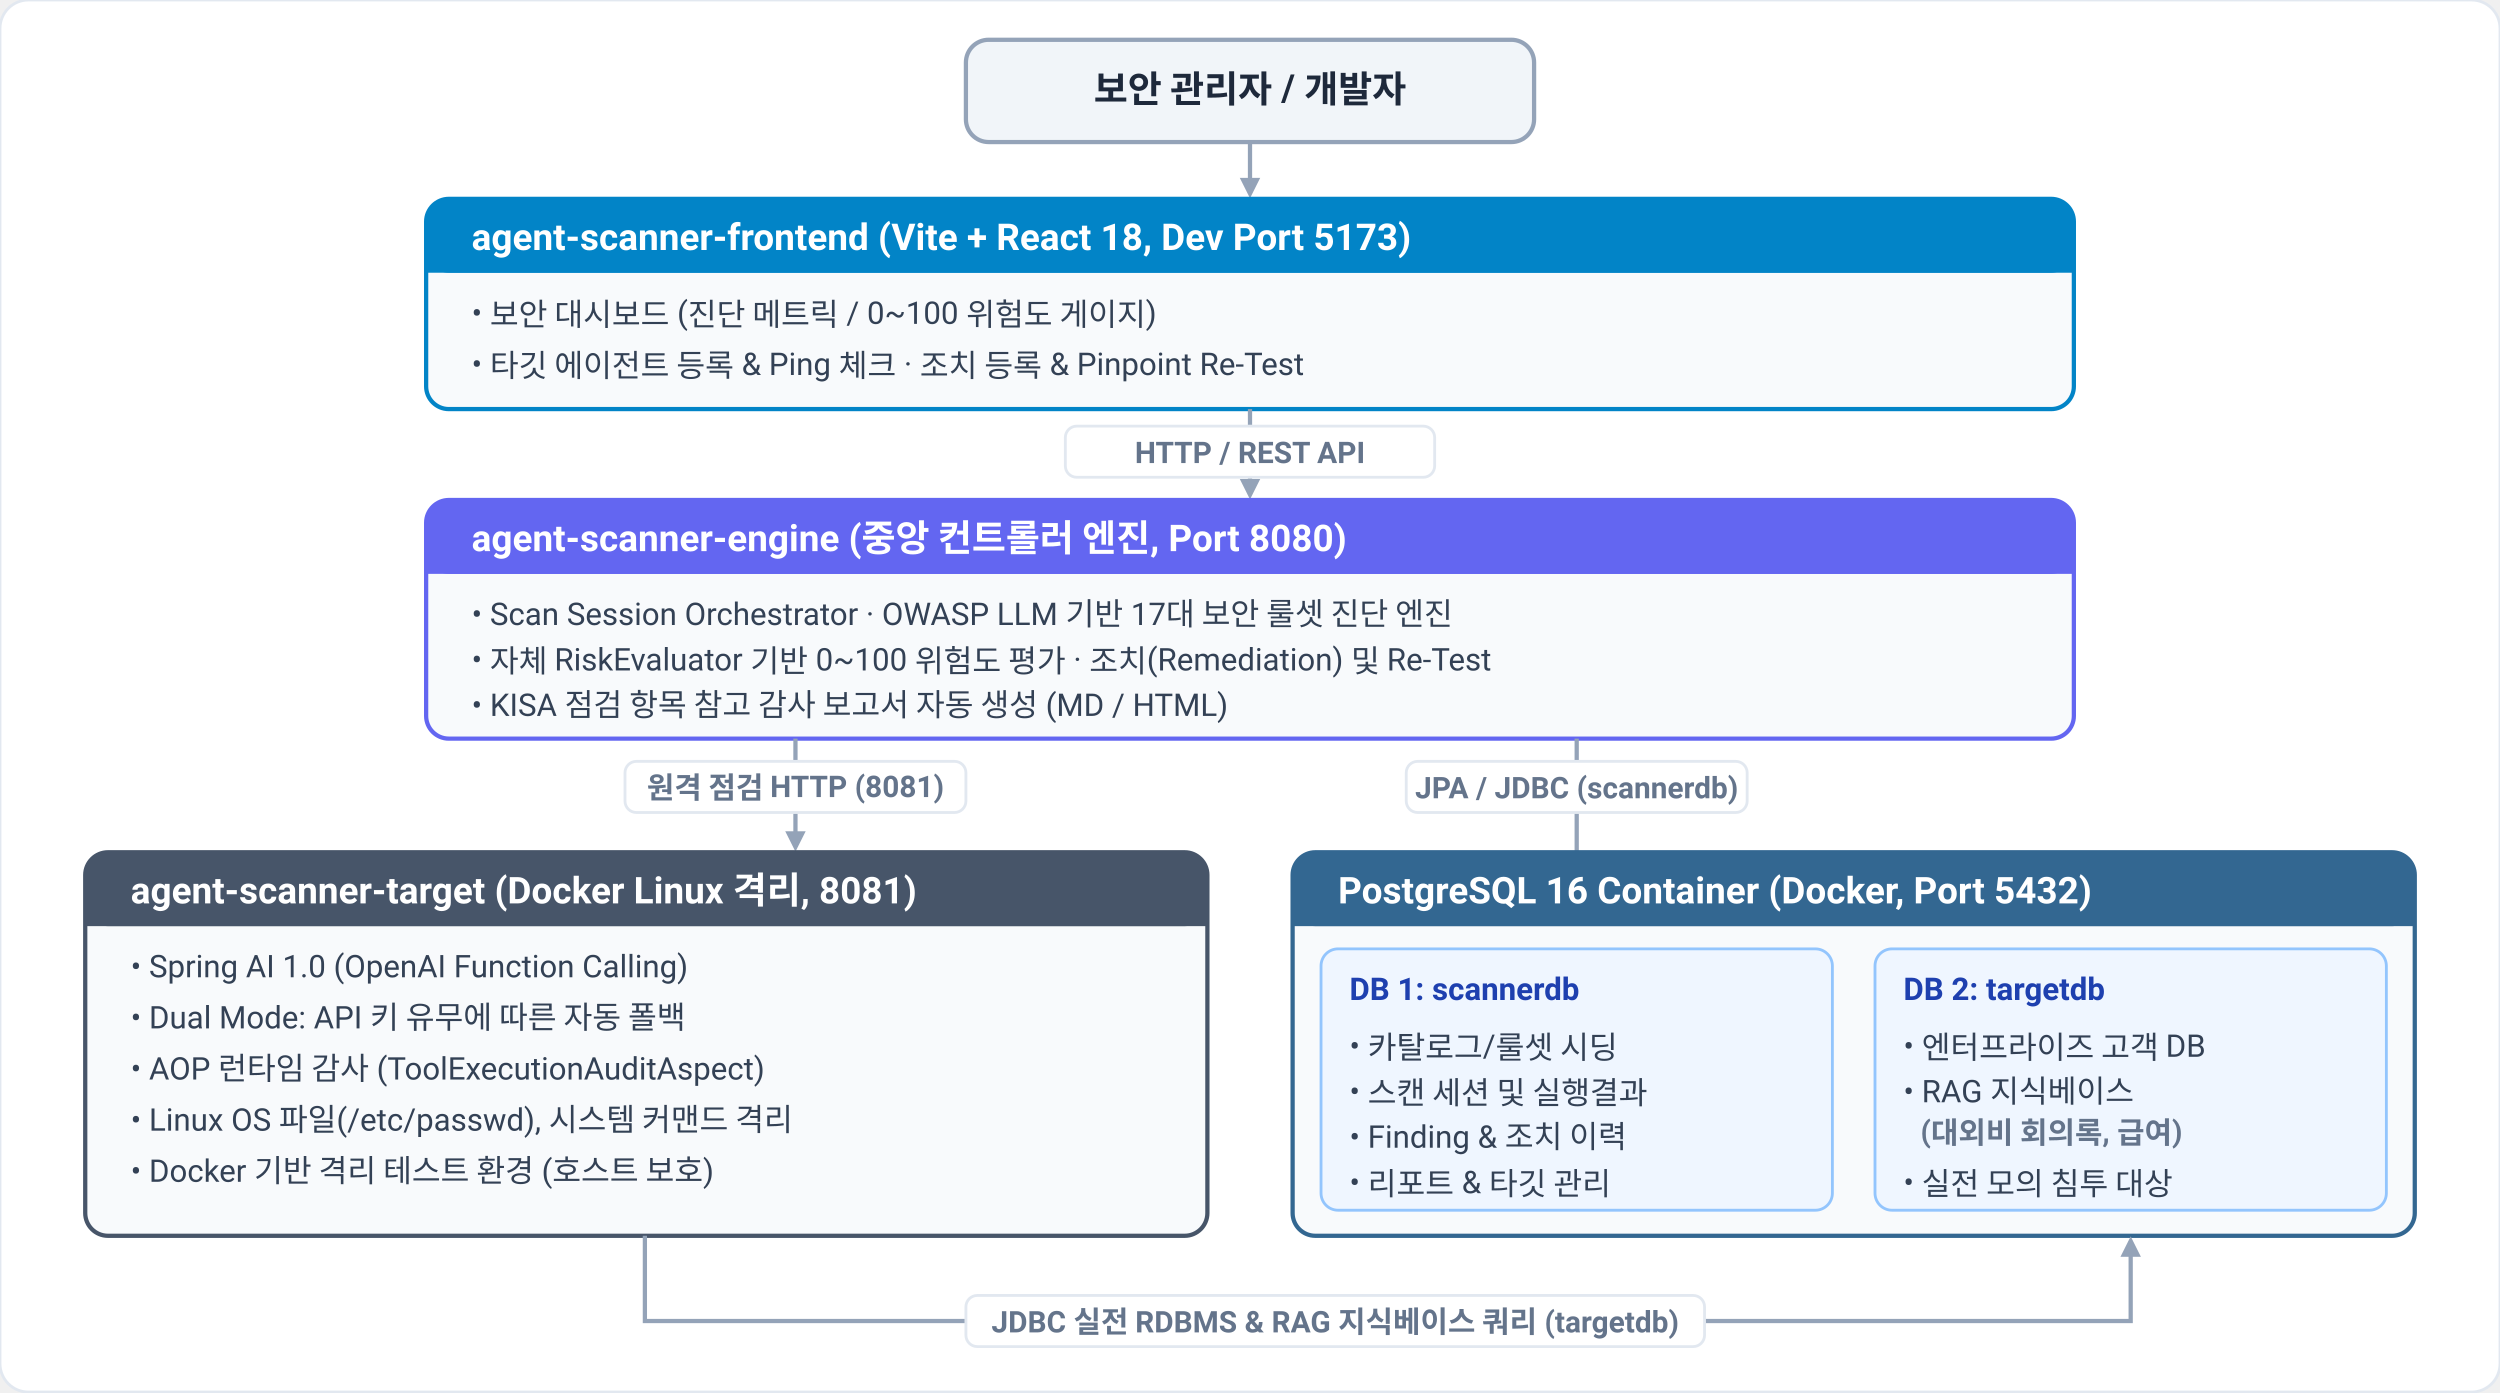
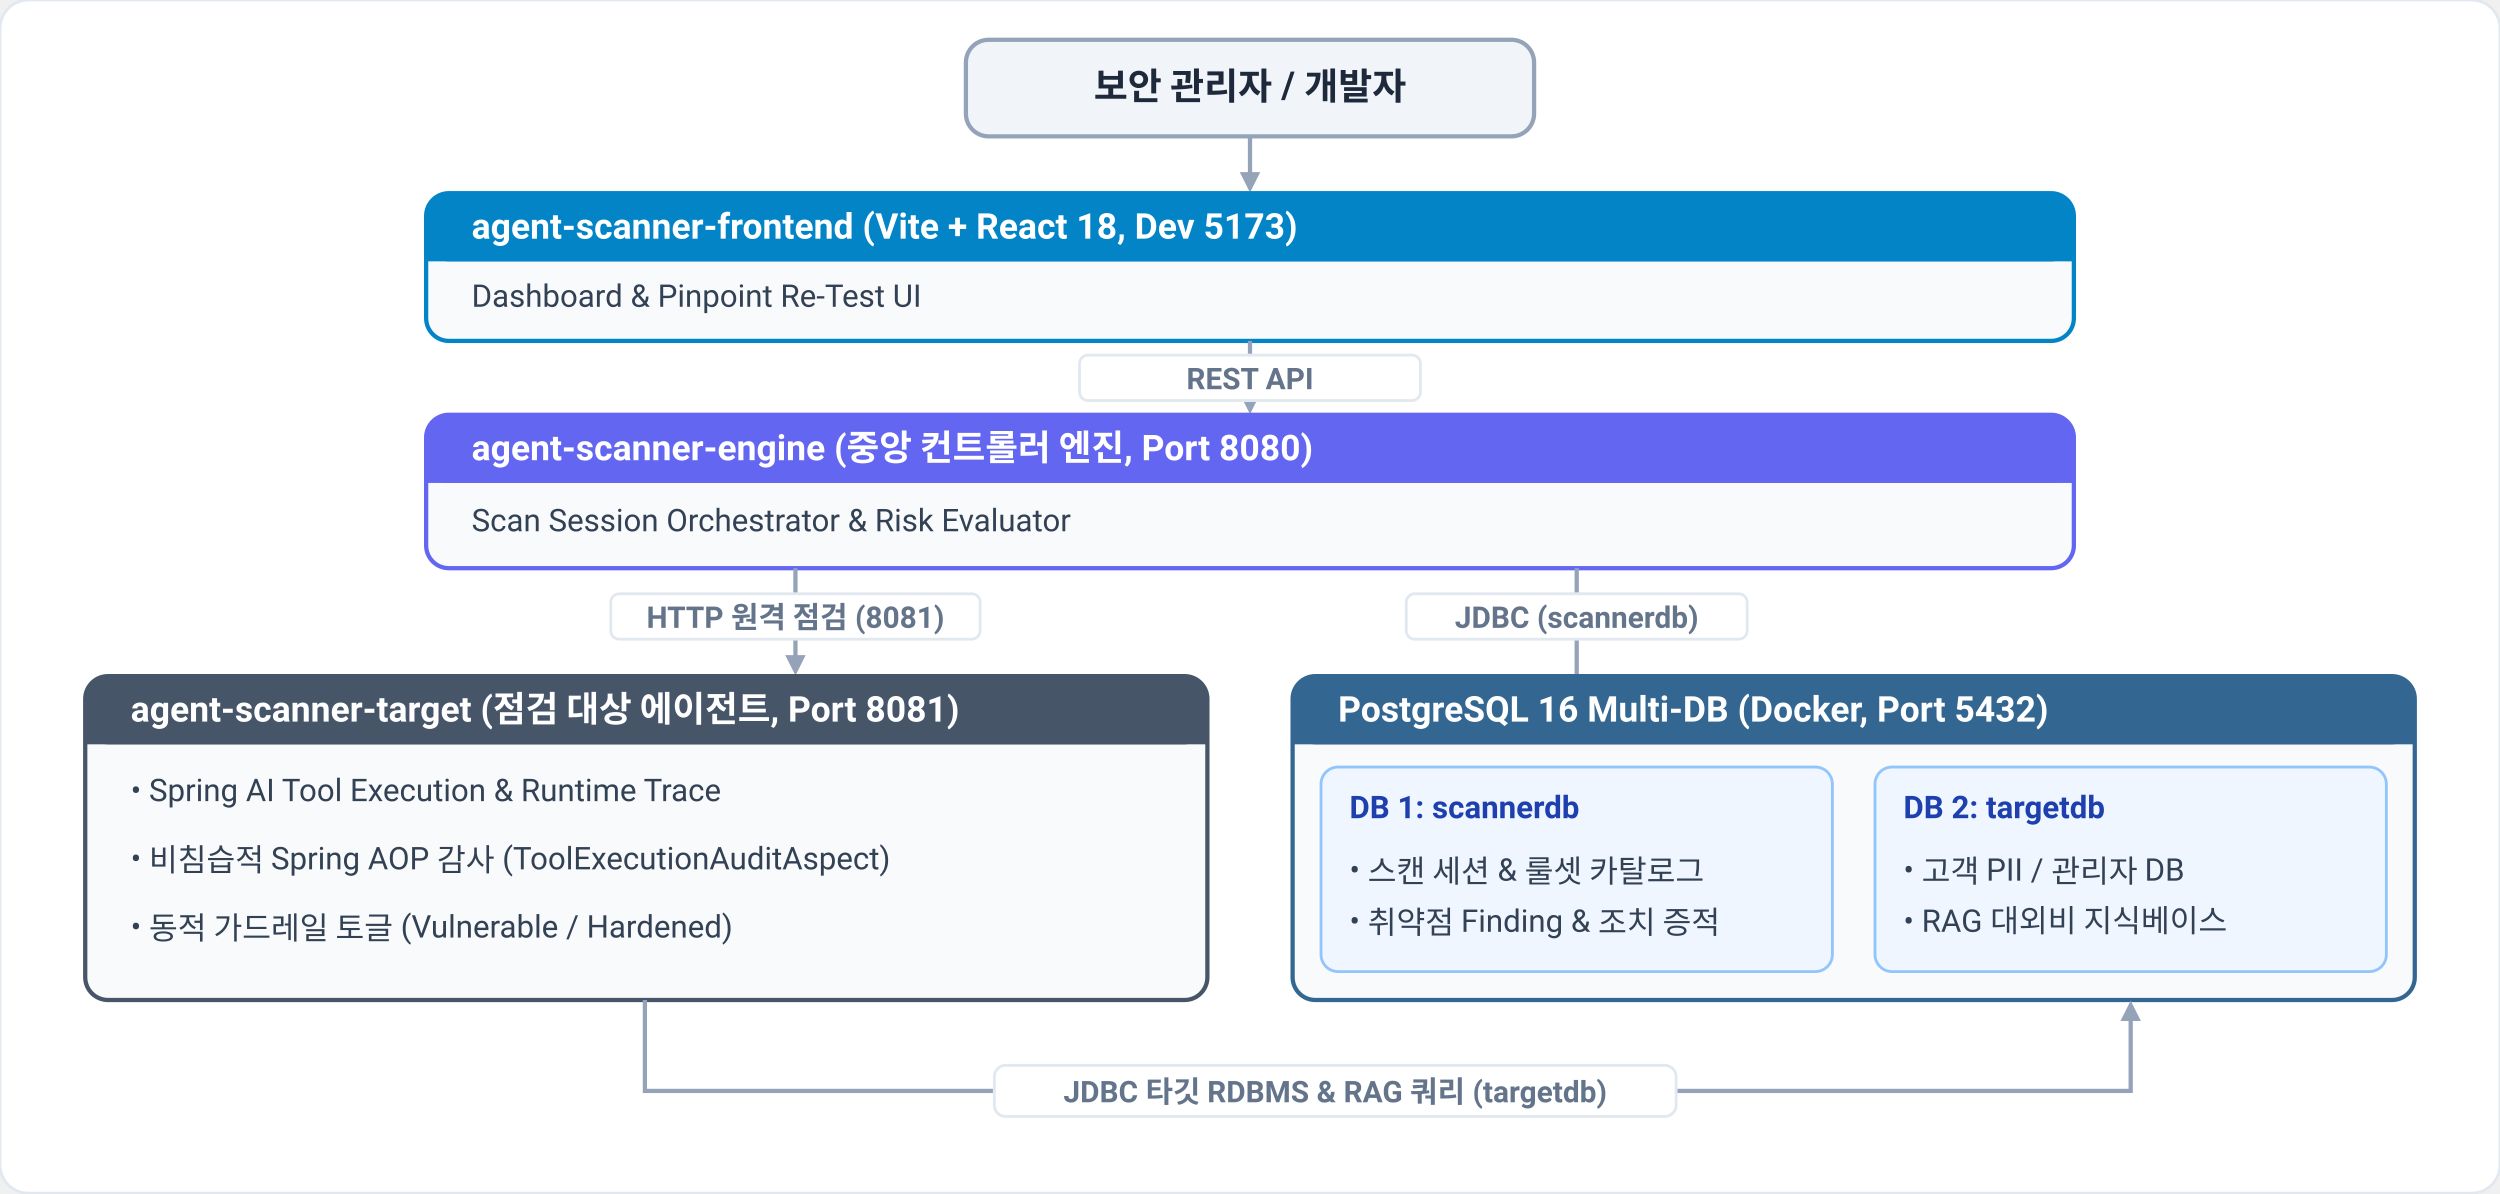
- <svg xmlns="http://www.w3.org/2000/svg" viewBox="0 0 880 490" width="100%" height="100%">
+ <svg xmlns="http://www.w3.org/2000/svg" viewBox="0 0 880 420" width="100%" height="100%">
  <defs>
    <style>
      .title-text { font-family: -apple-system, BlinkMacSystemFont, "Segoe UI", Roboto, "Apple SD Gothic Neo", sans-serif; font-size: 13px; font-weight: 700; }
-       .header-title { font-family: -apple-system, BlinkMacSystemFont, "Segoe UI", Roboto, "Apple SD Gothic Neo", sans-serif; font-size: 13px; font-weight: 700; fill: #ffffff; }
-       .sub-title { font-family: -apple-system, BlinkMacSystemFont, "Segoe UI", Roboto, sans-serif; font-size: 11px; font-weight: 600; }
+       .header-title { font-family: -apple-system, BlinkMacSystemFont, "Segoe UI", Roboto, "Apple SD Gothic Neo", sans-serif; font-size: 12.5px; font-weight: 700; fill: #ffffff; }
+       .sub-title { font-family: -apple-system, BlinkMacSystemFont, "Segoe UI", Roboto, sans-serif; font-size: 11px; font-weight: 700; }
      .item-text { font-family: -apple-system, BlinkMacSystemFont, "Segoe UI", Roboto, "Apple SD Gothic Neo", sans-serif; font-size: 11px; fill: #334155; }
      .label-text { font-family: -apple-system, BlinkMacSystemFont, "Segoe UI", Roboto, "Apple SD Gothic Neo", sans-serif; font-size: 10.5px; fill: #64748b; font-weight: 600; }
      .box { rx: 8px; ry: 8px; stroke-width: 1.5px; }
      .arrow { stroke: #94a3b8; stroke-width: 1.5px; fill: none; }
      .arrow-head { fill: #94a3b8; }
    </style>
    <marker id="arrow" viewBox="0 0 10 10" refX="6" refY="5" markerWidth="6" markerHeight="6" orient="auto-start-reverse">
      <path d="M 0 1 L 8 5 L 0 9 z" class="arrow-head" />
    </marker>
  </defs>
-   <rect width="880" height="490" fill="#ffffff" stroke="#e2e8f0" stroke-width="1" rx="10" />
+   <rect width="880" height="420" fill="#ffffff" stroke="#e2e8f0" stroke-width="1" rx="10" />
  <g transform="translate(340, 14)">
-     <rect class="box" width="200" height="36" fill="#f1f5f9" stroke="#94a3b8" />
-     <text x="100" y="22" text-anchor="middle" class="title-text" fill="#1e293b">보안 관리자 / 개발자</text>
+     <rect class="box" width="200" height="34" fill="#f1f5f9" stroke="#94a3b8" />
+     <text x="100" y="21" text-anchor="middle" class="title-text" fill="#1e293b">보안 관리자 / 개발자</text>
  </g>
-   <path d="M 440 50 L 440 68" class="arrow" marker-end="url(#arrow)" />
-   <g transform="translate(150, 70)">
-     <rect class="box" width="580" height="74" fill="#f8fafc" stroke="#0284c7" />
-     <rect x="0" y="0" width="580" height="26" rx="8" fill="#0284c7" />
-     <rect x="0" y="18" width="580" height="8" fill="#0284c7" />
-     <text x="16" y="18" class="header-title">agent-scanner-frontend (Vite + React 18, Dev Port 5173)</text>
-     <text x="16" y="44" class="item-text">• 보안 대시보드 (진단 메트릭 / 0~100 위험도 게이지)</text>
-     <text x="16" y="62" class="item-text">• 타깃 에이전트 등록 &amp; Ping 체크 · 조치 등록 &amp; Pinpoint Re-Test</text>
+   <path d="M 440 48 L 440 66" class="arrow" marker-end="url(#arrow)" />
+   <g transform="translate(150, 68)">
+     <rect class="box" width="580" height="52" fill="#f8fafc" stroke="#0284c7" />
+     <rect x="0" y="0" width="580" height="24" rx="8" fill="#0284c7" />
+     <rect x="0" y="16" width="580" height="8" fill="#0284c7" />
+     <text x="16" y="16" class="header-title">agent-scanner-frontend (Vite + React 18, Dev 5173)</text>
+     <text x="16" y="40" class="item-text">Dashboard &amp; Pinpoint Re-Test UI</text>
  </g>
-   <path d="M 440 144 L 440 174" class="arrow" marker-end="url(#arrow)" />
-   <rect x="375" y="150" width="130" height="18" fill="#ffffff" rx="4" stroke="#e2e8f0" />
-   <text x="440" y="163" text-anchor="middle" class="label-text">HTTP / REST API</text>
-   <g transform="translate(150, 176)">
-     <rect class="box" width="580" height="84" fill="#f8fafc" stroke="#6366f1" />
-     <rect x="0" y="0" width="580" height="26" rx="8" fill="#6366f1" />
-     <rect x="0" y="18" width="580" height="8" fill="#6366f1" />
-     <text x="16" y="18" class="header-title">agent-scanner-engine (중앙 컨트롤러 엔진, Port 8080)</text>
-     <text x="16" y="44" class="item-text">• Scan Session Orchestrator · OWASP LLM 기반 17대 보안 룰셋 진단 엔진</text>
-     <text x="16" y="60" class="item-text">• 자체 RiskEvaluator 기반 0~100 위험도 평가 · 조치(Remediation) 및 Re-Test</text>
-     <text x="16" y="76" class="item-text">• KISA 점검 항목 참고 감사 보고서 자동 생성 (MD / HTML)</text>
+   <path d="M 440 120 L 440 144" class="arrow" marker-end="url(#arrow)" />
+   <rect x="380" y="125" width="120" height="16" fill="#ffffff" rx="3" stroke="#e2e8f0" />
+   <text x="440" y="137" text-anchor="middle" class="label-text">REST API</text>
+   <g transform="translate(150, 146)">
+     <rect class="box" width="580" height="54" fill="#f8fafc" stroke="#6366f1" />
+     <rect x="0" y="0" width="580" height="24" rx="8" fill="#6366f1" />
+     <rect x="0" y="16" width="580" height="8" fill="#6366f1" />
+     <text x="16" y="16" class="header-title">agent-scanner-engine (중앙 컨트롤러 엔진, Port 8080)</text>
+     <text x="16" y="41" class="item-text">Scan Session Orchestrator &amp; Risk Evaluator</text>
  </g>
-   <path d="M 280 260 L 280 298" class="arrow" marker-end="url(#arrow)" />
-   <rect x="220" y="268" width="120" height="18" fill="#ffffff" rx="4" stroke="#e2e8f0" />
-   <text x="280" y="281" text-anchor="middle" class="label-text">원격 점검 HTTP (8081)</text>
-   <path d="M 555 260 L 555 332" class="arrow" marker-end="url(#arrow)" />
-   <rect x="495" y="268" width="120" height="18" fill="#ffffff" rx="4" stroke="#e2e8f0" />
-   <text x="555" y="281" text-anchor="middle" class="label-text">JPA / JDBC (scannerdb)</text>
-   <g transform="translate(30, 300)">
-     <rect class="box" width="395" height="135" fill="#f8fafc" stroke="#475569" />
-     <rect x="0" y="0" width="395" height="26" rx="8" fill="#475569" />
-     <rect x="0" y="18" width="395" height="8" fill="#475569" />
-     <text x="16" y="18" class="header-title">agent-scanner-target (Docker Linux 격리, 8081)</text>
-     <text x="16" y="44" class="item-text">• Spring AI 1.0 (OpenAI Function Calling)</text>
-     <text x="16" y="62" class="item-text">• Dual Mode: API 키 유무에 따른 자동 폴백</text>
-     <text x="16" y="80" class="item-text">• AOP 런타임 감사 (ToolExecutionAuditAspect)</text>
-     <text x="16" y="98" class="item-text">• Linux OS 파일(/etc/passwd), 시스템 커맨드 격리</text>
-     <text x="16" y="116" class="item-text">• Docker 기반 격리 테스트 환경 (호스트 보호)</text>
+   <path d="M 280 200 L 280 236" class="arrow" marker-end="url(#arrow)" />
+   <rect x="215" y="209" width="130" height="16" fill="#ffffff" rx="3" stroke="#e2e8f0" />
+   <text x="280" y="221" text-anchor="middle" class="label-text">HTTP 원격 점검 (8081)</text>
+   <path d="M 555 200 L 555 264" class="arrow" marker-end="url(#arrow)" />
+   <rect x="495" y="209" width="120" height="16" fill="#ffffff" rx="3" stroke="#e2e8f0" />
+   <text x="555" y="221" text-anchor="middle" class="label-text">JDBC (scannerdb)</text>
+   <g transform="translate(30, 238)">
+     <rect class="box" width="395" height="114" fill="#f8fafc" stroke="#475569" />
+     <rect x="0" y="0" width="395" height="24" rx="8" fill="#475569" />
+     <rect x="0" y="16" width="395" height="8" fill="#475569" />
+     <text x="16" y="16" class="header-title">agent-scanner-target (점검 대상 에이전트, Port 8081)</text>
+     <text x="16" y="44" class="item-text">• Spring AI Tool Execution &amp; Runtime Trace</text>
+     <text x="16" y="68" class="item-text">• 비침습적 Spring AOP 감사 (ToolExecutionAuditAspect)</text>
+     <text x="16" y="92" class="item-text">• 동적 가드레일 토글 (Vulnerable / Hardened)</text>
  </g>
-   <g transform="translate(455, 300)">
-     <rect class="box" width="395" height="135" fill="#f8fafc" stroke="#336791" />
-     <rect x="0" y="0" width="395" height="26" rx="8" fill="#336791" />
-     <rect x="0" y="18" width="395" height="8" fill="#336791" />
-     <text x="16" y="18" class="header-title">PostgreSQL 16 Container (Docker, Port 5432)</text>
-     <g transform="translate(10, 34)">
-       <rect width="180" height="92" fill="#eff6ff" stroke="#93c5fd" rx="6" />
+   <g transform="translate(455, 238)">
+     <rect class="box" width="395" height="114" fill="#f8fafc" stroke="#336791" />
+     <rect x="0" y="0" width="395" height="24" rx="8" fill="#336791" />
+     <rect x="0" y="16" width="395" height="8" fill="#336791" />
+     <text x="16" y="16" class="header-title">PostgreSQL 16 Multi-DB (Docker, Port 5432)</text>
+     <g transform="translate(10, 32)">
+       <rect width="180" height="72" fill="#eff6ff" stroke="#93c5fd" rx="6" />
      <text x="10" y="18" class="sub-title" fill="#1e40af">DB 1: scannerdb</text>
-       <text x="10" y="38" class="item-text">• 카탈로그/룰셋 시딩</text>
-       <text x="10" y="54" class="item-text">• 스캔 세션 및 실행결과</text>
-       <text x="10" y="70" class="item-text">• Finding &amp; 조치 이력</text>
-       <text x="10" y="86" class="item-text">• 리포트 &amp; 타깃 관리</text>
+       <text x="10" y="40" class="item-text">• 스캔 세션 &amp; 룰셋 카탈로그</text>
+       <text x="10" y="58" class="item-text">• 취약점 Finding &amp; 조치 증적</text>
    </g>
-     <g transform="translate(205, 34)">
-       <rect width="180" height="92" fill="#eff6ff" stroke="#93c5fd" rx="6" />
+     <g transform="translate(205, 32)">
+       <rect width="180" height="72" fill="#eff6ff" stroke="#93c5fd" rx="6" />
      <text x="10" y="18" class="sub-title" fill="#1e40af">DB 2: targetdb</text>
-       <text x="10" y="38" class="item-text">• 엔터프라이즈 고객 DB</text>
-       <text x="10" y="54" class="item-text">• RAG 지식베이스</text>
-       <text x="16" y="68" class="label-text">(대외비 회의록, 급여)</text>
-       <text x="10" y="86" class="item-text">• 실전 모의 침투 대상</text>
+       <text x="10" y="40" class="item-text">• 고객 PII / 관리자 DB</text>
+       <text x="10" y="58" class="item-text">• RAG 대외비 지식베이스</text>
    </g>
  </g>
-   <path d="M 227 435 L 227 465 L 750 465 L 750 437" class="arrow" marker-end="url(#arrow)" />
-   <rect x="340" y="456" width="260" height="18" fill="#ffffff" rx="4" stroke="#e2e8f0" />
-   <text x="470" y="469" text-anchor="middle" class="label-text">JDBC 실전 RDBMS &amp; RAG 지식베이스 쿼리 (targetdb)</text>
+   <path d="M 227 352 L 227 384 L 750 384 L 750 354" class="arrow" marker-end="url(#arrow)" />
+   <rect x="350" y="375" width="240" height="18" fill="#ffffff" rx="4" stroke="#e2e8f0" />
+   <text x="470" y="388" text-anchor="middle" class="label-text">JDBC 타깃 RDBMS &amp; RAG 쿼리 (targetdb)</text>
</svg>
